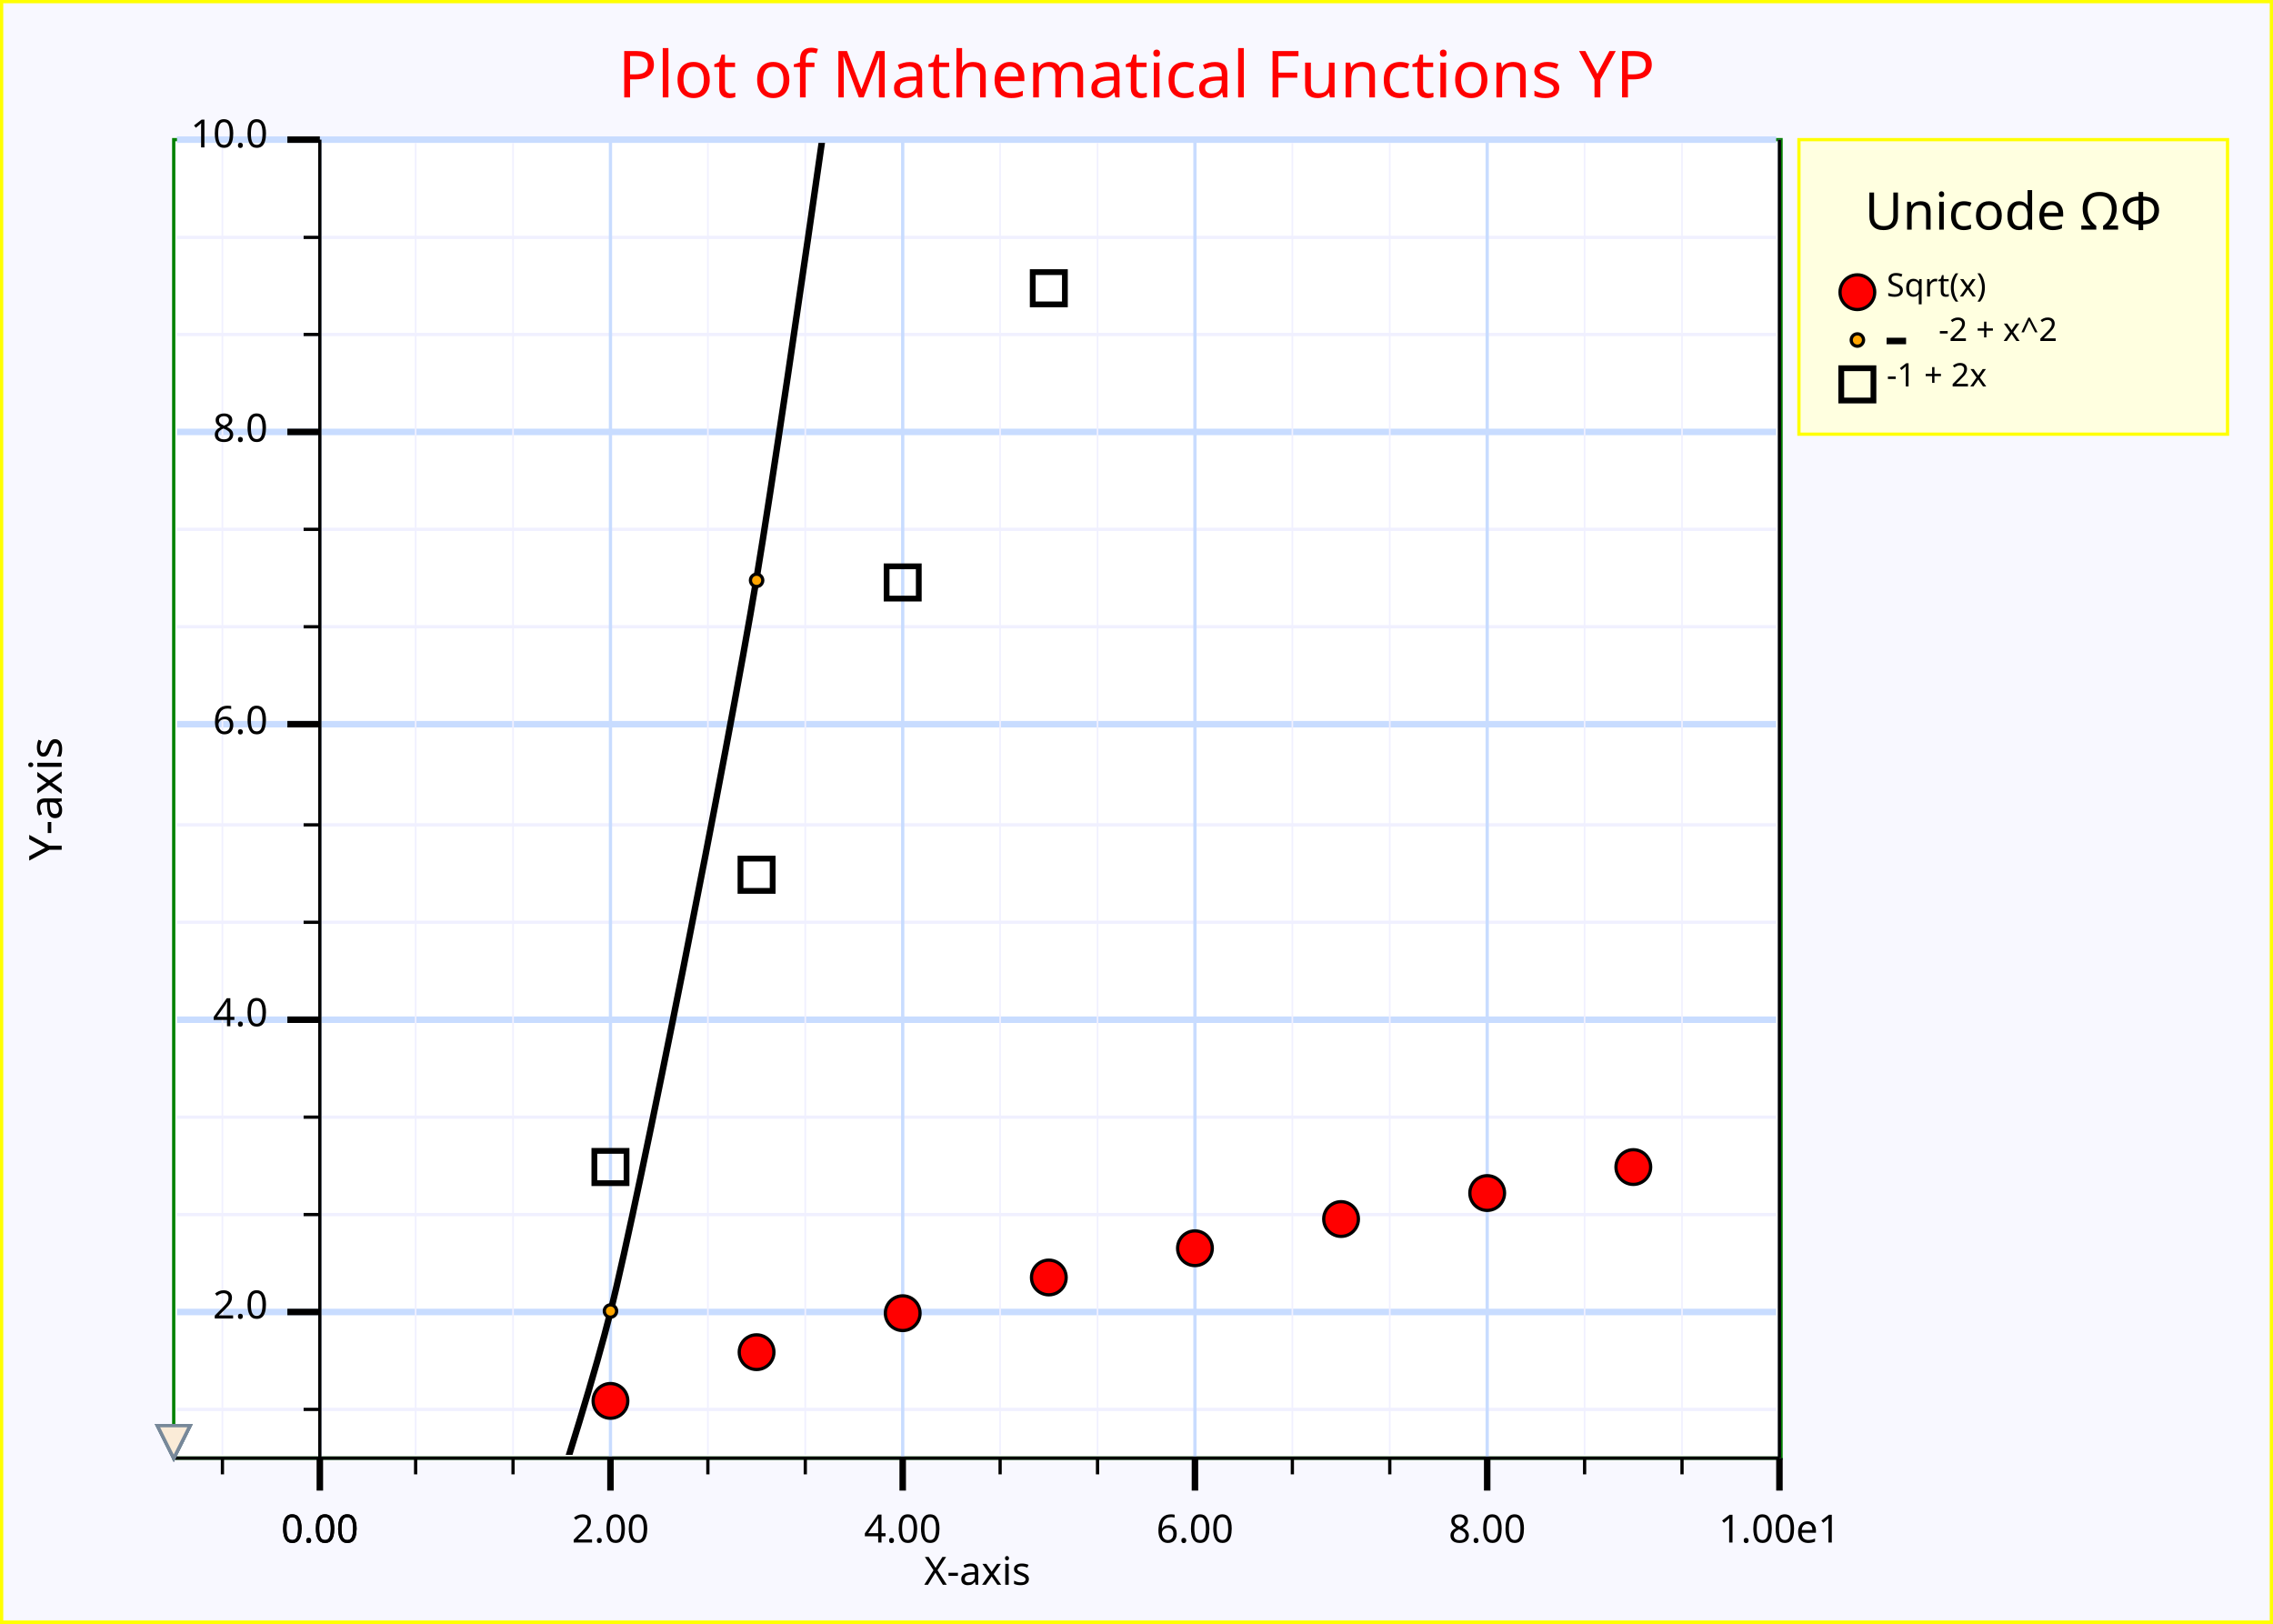
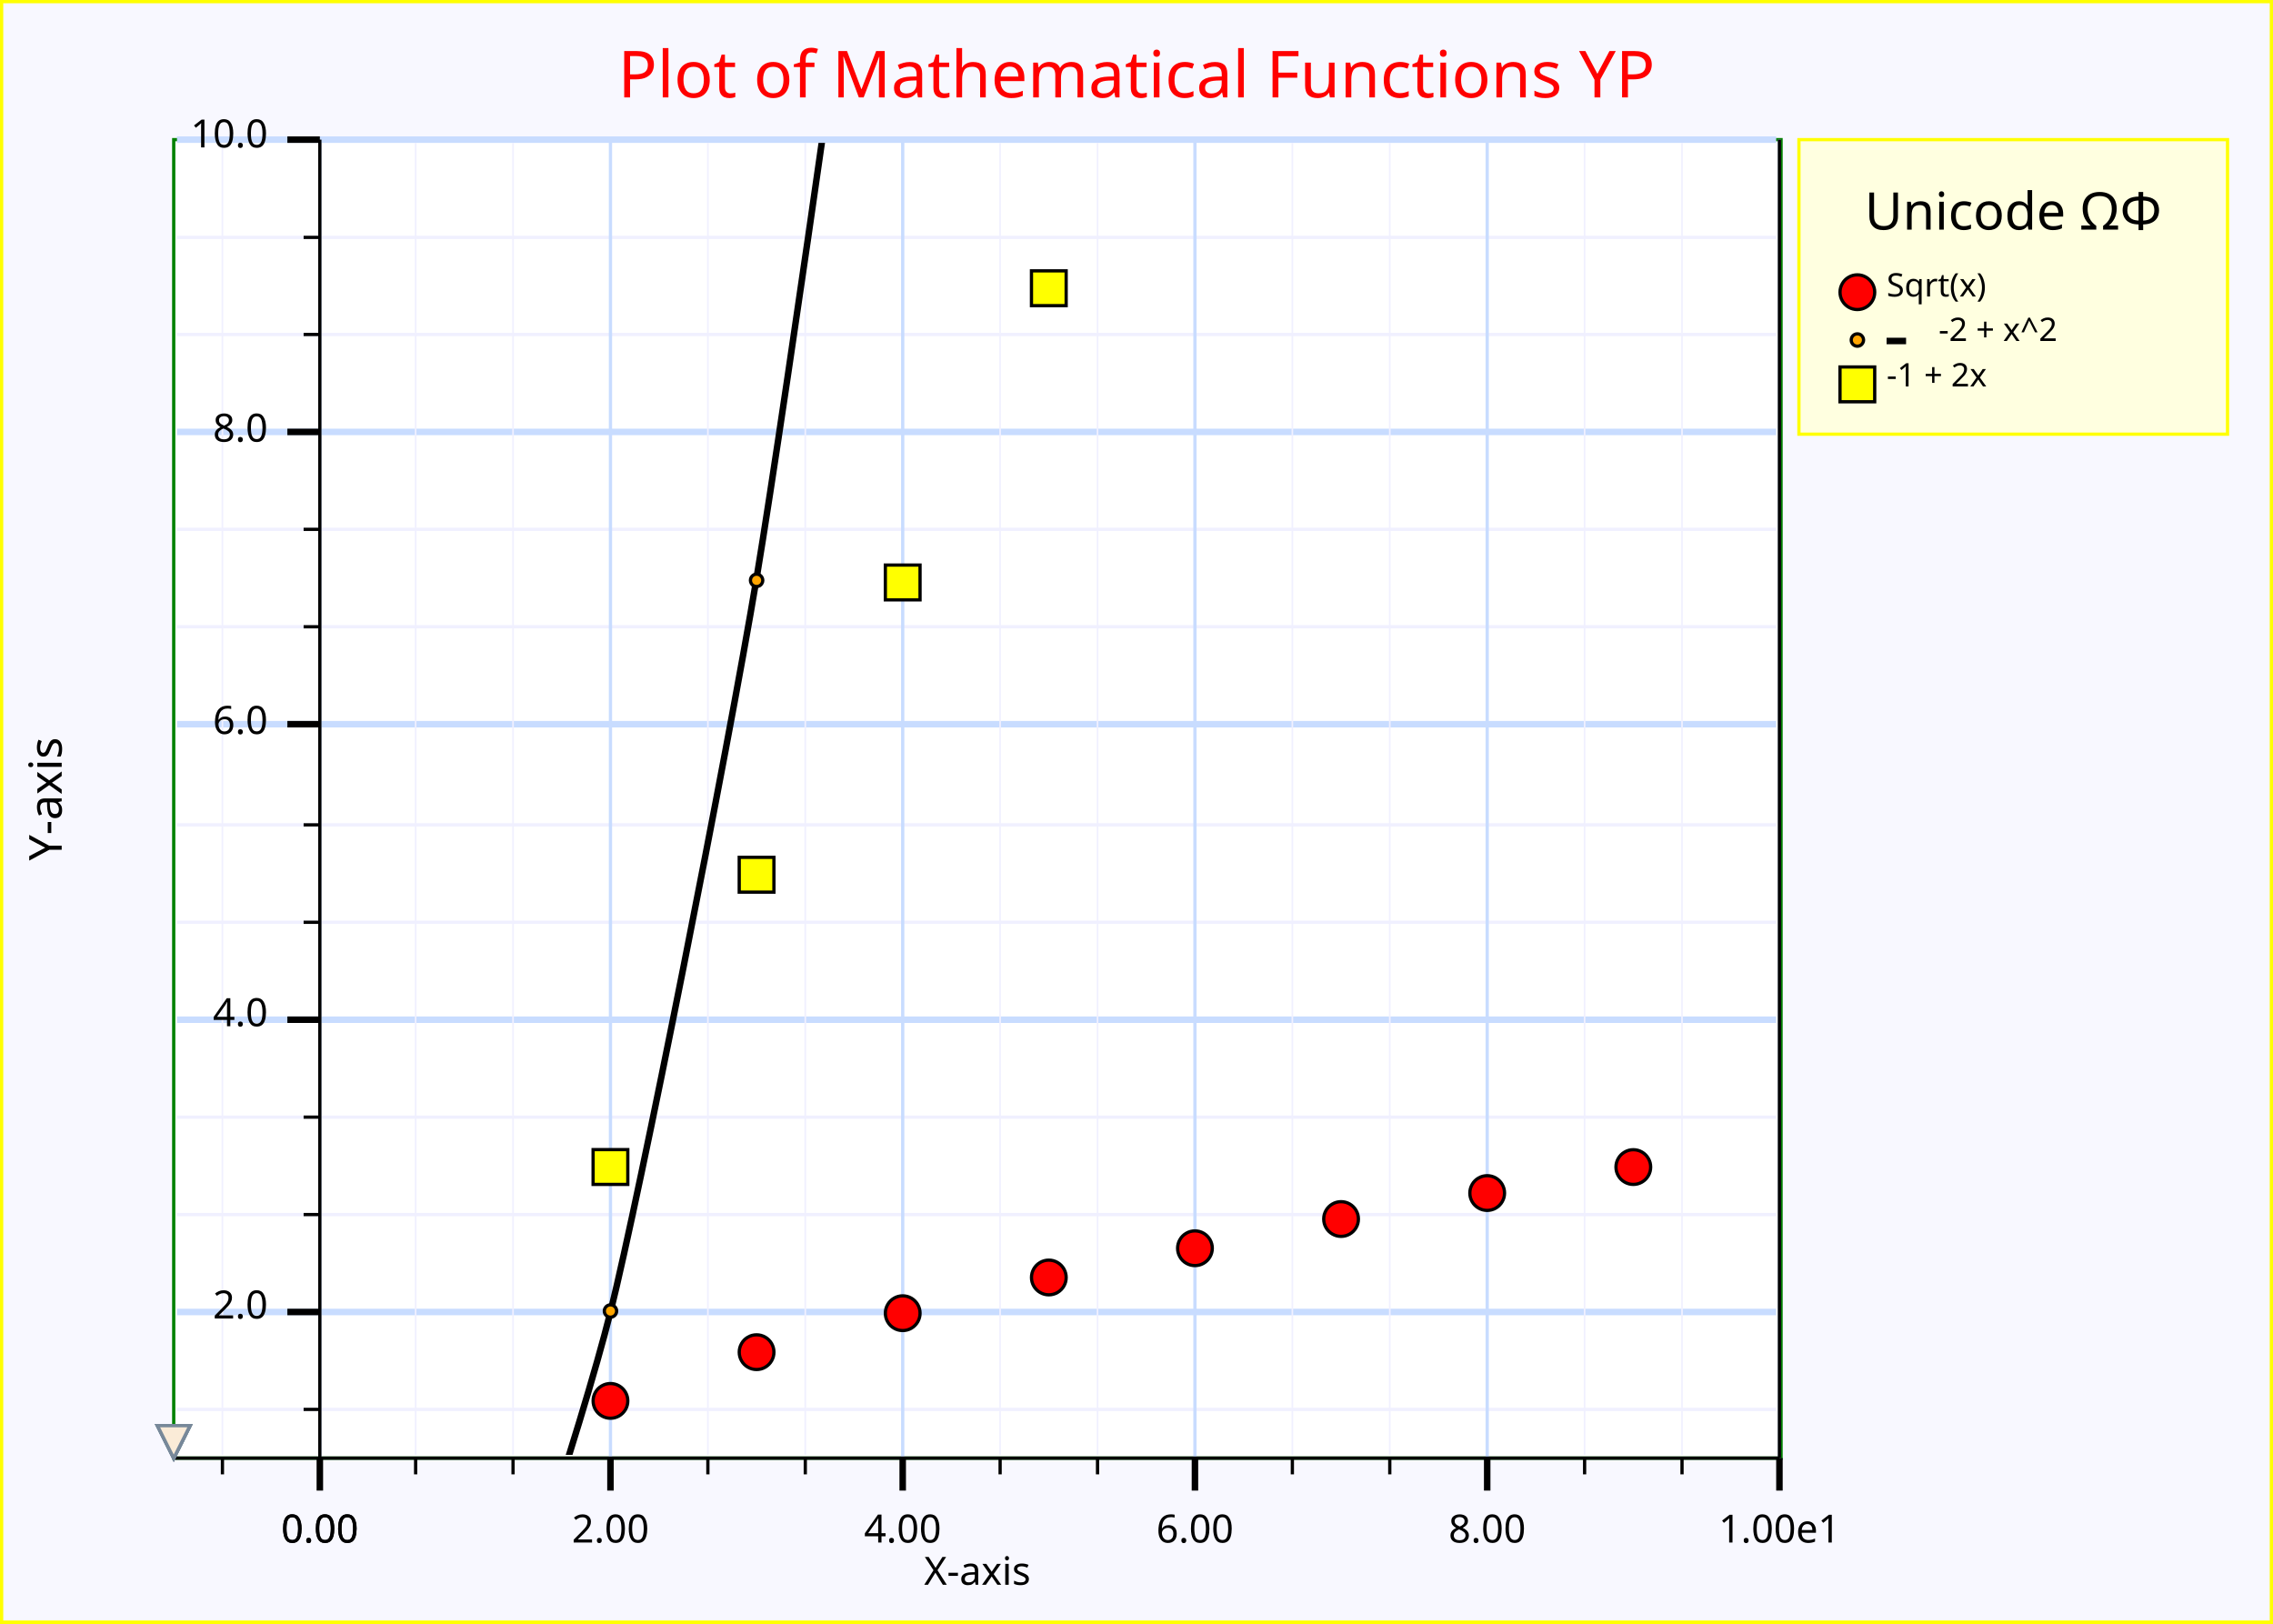
<svg xmlns="http://www.w3.org/2000/svg" width="700" height="500" version="1.1">
  <clipPath id="plot_window">
    <rect x="54.5" y="44" width="493" height="404" />
  </clipPath>
  <g id="imageBackground" stroke="rgb(255,255,0)" fill="rgb(248,248,255)" stroke-width="2">
    <rect x="0" y="0" width="700" height="500" />
  </g>
  <g id="plotBackground" stroke="rgb(0,128,0)" fill="rgb(255,255,255)" stroke-width="1">
    <rect x="53.5" y="43" width="495" height="406" />
  </g>
  <g id="yMinorGrid" stroke="rgb(240,240,255)" stroke-width="1">
    <path d="M54.5,434 L547,434  M54.5,374 L547,374  M54.5,344 L547,344  M54.5,284 L547,284  M54.5,254 L547,254  M54.5,193 L547,193  M54.5,163 L547,163  M54.5,103 L547,103  M54.5,73.1 L547,73.1  " fill="none" />
  </g>
  <g id="yMajorGrid" stroke="rgb(200,220,255)" stroke-width="2">
    <path d="M54.5,404 L547,404  M54.5,314 L547,314  M54.5,223 L547,223  M54.5,133 L547,133  M54.5,43 L547,43  " fill="none" />
  </g>
  <g id="xMinorGrid" stroke="rgb(240,240,255)" stroke-width="0.5">
    <path d="M128,44 L128,448  M158,44 L158,448  M218,44 L218,448  M248,44 L248,448  M308,44 L308,448  M338,44 L338,448  M398,44 L398,448  M428,44 L428,448  M488,44 L488,448  M518,44 L518,448  M68.5,44 L68.5,448  " fill="none" />
  </g>
  <g id="xMajorGrid" stroke="rgb(200,220,255)" stroke-width="1">
    <path d="M98.5,43 L98.5,449  M188,43 L188,449  M278,43 L278,449  M368,43 L368,449  M458,43 L458,449  M548,43 L548,449  M98.5,43 L98.5,449  " fill="none" />
  </g>
  <g id="yAxis" stroke="rgb(0,0,0)" stroke-width="1">
    <line x1="98.5" y1="43" x2="98.5" y2="449" />
    <line x1="548" y1="43" x2="548" y2="449" />
  </g>
  <g id="xAxis" stroke="rgb(0,0,0)" stroke-width="1">
    <line x1="53.5" y1="449" x2="548" y2="449" />
  </g>
  <g id="yMinorTicks" stroke="rgb(0,0,0)" stroke-width="1">
    <path d="M93.5,434 L98.5,434  M93.5,374 L98.5,374  M93.5,344 L98.5,344  M93.5,284 L98.5,284  M93.5,254 L98.5,254  M93.5,193 L98.5,193  M93.5,163 L98.5,163  M93.5,103 L98.5,103  M93.5,73.1 L98.5,73.1  " fill="none" />
  </g>
  <g id="xMinorTicks" stroke="rgb(0,0,0)" stroke-width="1">
    <path d="M128,449 L128,454  M158,449 L158,454  M218,449 L218,454  M248,449 L248,454  M308,449 L308,454  M338,449 L338,454  M398,449 L398,454  M428,449 L428,454  M488,449 L488,454  M518,449 L518,454  M68.5,449 L68.5,454  " fill="none" />
  </g>
  <g id="yMajorTicks" stroke="rgb(0,0,0)" stroke-width="2">
    <path d="M88.5,404 L98.5,404  M88.5,314 L98.5,314  M88.5,223 L98.5,223  M88.5,133 L98.5,133  M88.5,43 L98.5,43  " fill="none" />
  </g>
  <g id="xMajorTicks" stroke="rgb(0,0,0)" stroke-width="2">
    <path d="M98.5,449 L98.5,459  M188,449 L188,459  M278,449 L278,459  M368,449 L368,459  M458,449 L458,459  M548,449 L548,459  M98.5,449 L98.5,459  " fill="none" />
  </g>
  <g id="xTicksValues">
    <text x="98.5" y="475" text-anchor="middle" font-size="12" font-family="Lucida Sans Unicode">0.00	</text>
    <text x="188" y="475" text-anchor="middle" font-size="12" font-family="Lucida Sans Unicode">2.00	</text>
    <text x="278" y="475" text-anchor="middle" font-size="12" font-family="Lucida Sans Unicode">4.00	</text>
    <text x="368" y="475" text-anchor="middle" font-size="12" font-family="Lucida Sans Unicode">6.00	</text>
    <text x="458" y="475" text-anchor="middle" font-size="12" font-family="Lucida Sans Unicode">8.00	</text>
    <text x="548" y="475" text-anchor="middle" font-size="12" font-family="Lucida Sans Unicode">1.00e1	</text>
    <text x="98.5" y="475" text-anchor="middle" font-size="12" font-family="Lucida Sans Unicode">0.00	</text>
  </g>
  <g id="yTicksValues">
    <text x="82.5" y="406" text-anchor="end" font-size="12" font-family="Lucida Sans Unicode">2.0	</text>
    <text x="82.5" y="316" text-anchor="end" font-size="12" font-family="Lucida Sans Unicode">4.0	</text>
    <text x="82.5" y="226" text-anchor="end" font-size="12" font-family="Lucida Sans Unicode">6.0	</text>
    <text x="82.5" y="136" text-anchor="end" font-size="12" font-family="Lucida Sans Unicode">8.0	</text>
    <text x="82.5" y="45.4" text-anchor="end" font-size="12" font-family="Lucida Sans Unicode">10.0	</text>
  </g>
  <g id="yLabel">
    <text x="19" y="246" text-anchor="middle" transform="rotate(-90 19 246)" font-size="14" font-family="Lucida Sans Unicode">Y-axis	</text>
  </g>
  <g id="xLabel">
    <text x="301" y="488" text-anchor="middle" font-size="12" font-family="Lucida Sans Unicode">X-axis	</text>
  </g>
  <g id="plotLines" stroke-width="2">
    <g clip-path="url(#plot_window)" stroke="rgb(0,0,0)" stroke-width="2">
      <path d="M-351,-3.93e+03 S-315,-3.23e+03 -306,-3.07e+03 S-270,-2.45e+03 -261,-2.3e+03 S-225,-1.75e+03 -216,-1.63e+03 S-180,-1.15e+03 -171,-1.04e+03 S-135,-634 -126,-543 S-90.4,-210 -81.5,-137 S-45.5,124 -36.5,178 S-0.48,368 8.52,404 S44.5,521 53.5,539 S89.5,584 98.5,584 S134,557 143,539 S179,440 188,404 S224,232 233,178 S269,-65.3 278,-137 S314,-453 323,-543 S359,-931 368,-1.04e+03 S404,-1.5e+03 413,-1.63e+03 S449,-2.16e+03 458,-2.3e+03 S494,-2.91e+03 503,-3.07e+03 S548,-4.01e+03 548,-3.93e+03 " fill="none" />
    </g>
  </g>
  <g id="plotPoints" clip-path="url(#plot_window)">
    <g stroke="rgb(0,0,0)" fill="rgb(255,0,0)">
      <text x="188" y="435" text-anchor="middle" font-size="14" font-family="Lucida Sans Unicode">●	</text>
      <text x="233" y="420" text-anchor="middle" font-size="14" font-family="Lucida Sans Unicode">●	</text>
      <text x="278" y="408" text-anchor="middle" font-size="14" font-family="Lucida Sans Unicode">●	</text>
      <text x="323" y="397" text-anchor="middle" font-size="14" font-family="Lucida Sans Unicode">●	</text>
      <text x="368" y="388" text-anchor="middle" font-size="14" font-family="Lucida Sans Unicode">●	</text>
      <text x="413" y="379" text-anchor="middle" font-size="14" font-family="Lucida Sans Unicode">●	</text>
      <text x="458" y="371" text-anchor="middle" font-size="14" font-family="Lucida Sans Unicode">●	</text>
      <text x="503" y="363" text-anchor="middle" font-size="14" font-family="Lucida Sans Unicode">●	</text>
    </g>
    <g stroke="rgb(0,0,0)" fill="rgb(255,165,0)">
      <text x="188" y="405" text-anchor="middle" font-size="5" font-family="Lucida Sans Unicode">●	</text>
      <text x="233" y="180" text-anchor="middle" font-size="5" font-family="Lucida Sans Unicode">●	</text>
    </g>
    <g stroke="rgb(0,0,0)" fill="rgb(255,255,0)">
-       <text x="188" y="363" text-anchor="middle" font-size="14" font-family="Lucida Sans Unicode">□	</text>
-       <text x="233" y="273" text-anchor="middle" font-size="14" font-family="Lucida Sans Unicode">□	</text>
-       <text x="278" y="183" text-anchor="middle" font-size="14" font-family="Lucida Sans Unicode">□	</text>
-       <text x="323" y="92.4" text-anchor="middle" font-size="14" font-family="Lucida Sans Unicode">□	</text>
+       <text x="188" y="363" text-anchor="middle" font-size="14" font-family="Lucida Sans Unicode">■	</text>
+       <text x="233" y="273" text-anchor="middle" font-size="14" font-family="Lucida Sans Unicode">■	</text>
+       <text x="278" y="183" text-anchor="middle" font-size="14" font-family="Lucida Sans Unicode">■	</text>
+       <text x="323" y="92.4" text-anchor="middle" font-size="14" font-family="Lucida Sans Unicode">■	</text>
    </g>
  </g>
  <g id="limitPoints" stroke="rgb(119,136,153)" fill="rgb(250,235,215)">
    <polygon points=" 48.5,439 58.5,439 53.5,449" />
    <polygon points=" 48.5,439 58.5,439 53.5,449" />
    <polygon points=" 48.5,439 58.5,439 53.5,449" />
    <polygon points=" 48.5,439 58.5,439 53.5,449" />
    <polygon points=" 48.5,439 58.5,439 53.5,449" />
    <polygon points=" 48.5,439 58.5,439 53.5,449" />
    <polygon points=" 48.5,439 58.5,439 53.5,449" />
    <polygon points=" 48.5,439 58.5,439 53.5,449" />
    <polygon points=" 48.5,439 58.5,439 53.5,449" />
    <polygon points=" 48.5,439 58.5,439 53.5,449" />
  </g>
  <g id="legendBackground" stroke="rgb(255,255,0)" fill="rgb(255,255,224)" stroke-width="1">
    <rect x="554" y="43" width="132" height="90.7" />
  </g>
  <g id="legendPoints">
    <g stroke="rgb(0,0,0)" fill="rgb(255,0,0)">
      <text x="572" y="93.6" text-anchor="middle" font-size="14" font-family="Lucida Sans Unicode">●	</text>
    </g>
    <g stroke="rgb(0,0,0)" fill="rgb(255,165,0)">
      <text x="572" y="106" text-anchor="middle" font-size="5" font-family="Lucida Sans Unicode">●	</text>
    </g>
    <g stroke="rgb(0,0,0)" fill="rgb(255,255,0)">
-       <text x="572" y="122" text-anchor="middle" font-size="14" font-family="Lucida Sans Unicode">□	</text>
+       <text x="572" y="122" text-anchor="middle" font-size="14" font-family="Lucida Sans Unicode">■	</text>
    </g>
  </g>
  <g id="legendLines">
    <g stroke="rgb(0,0,0)" stroke-width="2">
      <line x1="581" y1="105" x2="587" y2="105" />
    </g>
  </g>
  <g id="legendText">
    <text x="620" y="70.7" text-anchor="middle" font-size="16" font-family="Lucida Sans Unicode" font-weight="normal" textLength="104">Unicode ΩΦ	</text>
    <text x="581" y="91.3" font-size="10" font-family="Lucida Sans Unicode" font-weight="normal" textLength="43.2">Sqrt(x)	</text>
    <text x="597" y="105" font-size="10" font-family="Lucida Sans Unicode" font-weight="normal" textLength="48">-2 + x^2	</text>
    <text x="581" y="119" font-size="10" font-family="Lucida Sans Unicode" font-weight="normal" textLength="42">-1 + 2x	</text>
  </g>
  <g id="title" fill="rgb(255,0,0)">
    <text x="350" y="30" text-anchor="middle" font-size="20" font-family="Lucida Sans Unicode" font-weight="normal">Plot of Mathematical Functions YP	</text>
  </g>
  <g id="plotXValues">
</g>
  <g id="plotYValues">
</g>
</svg>
